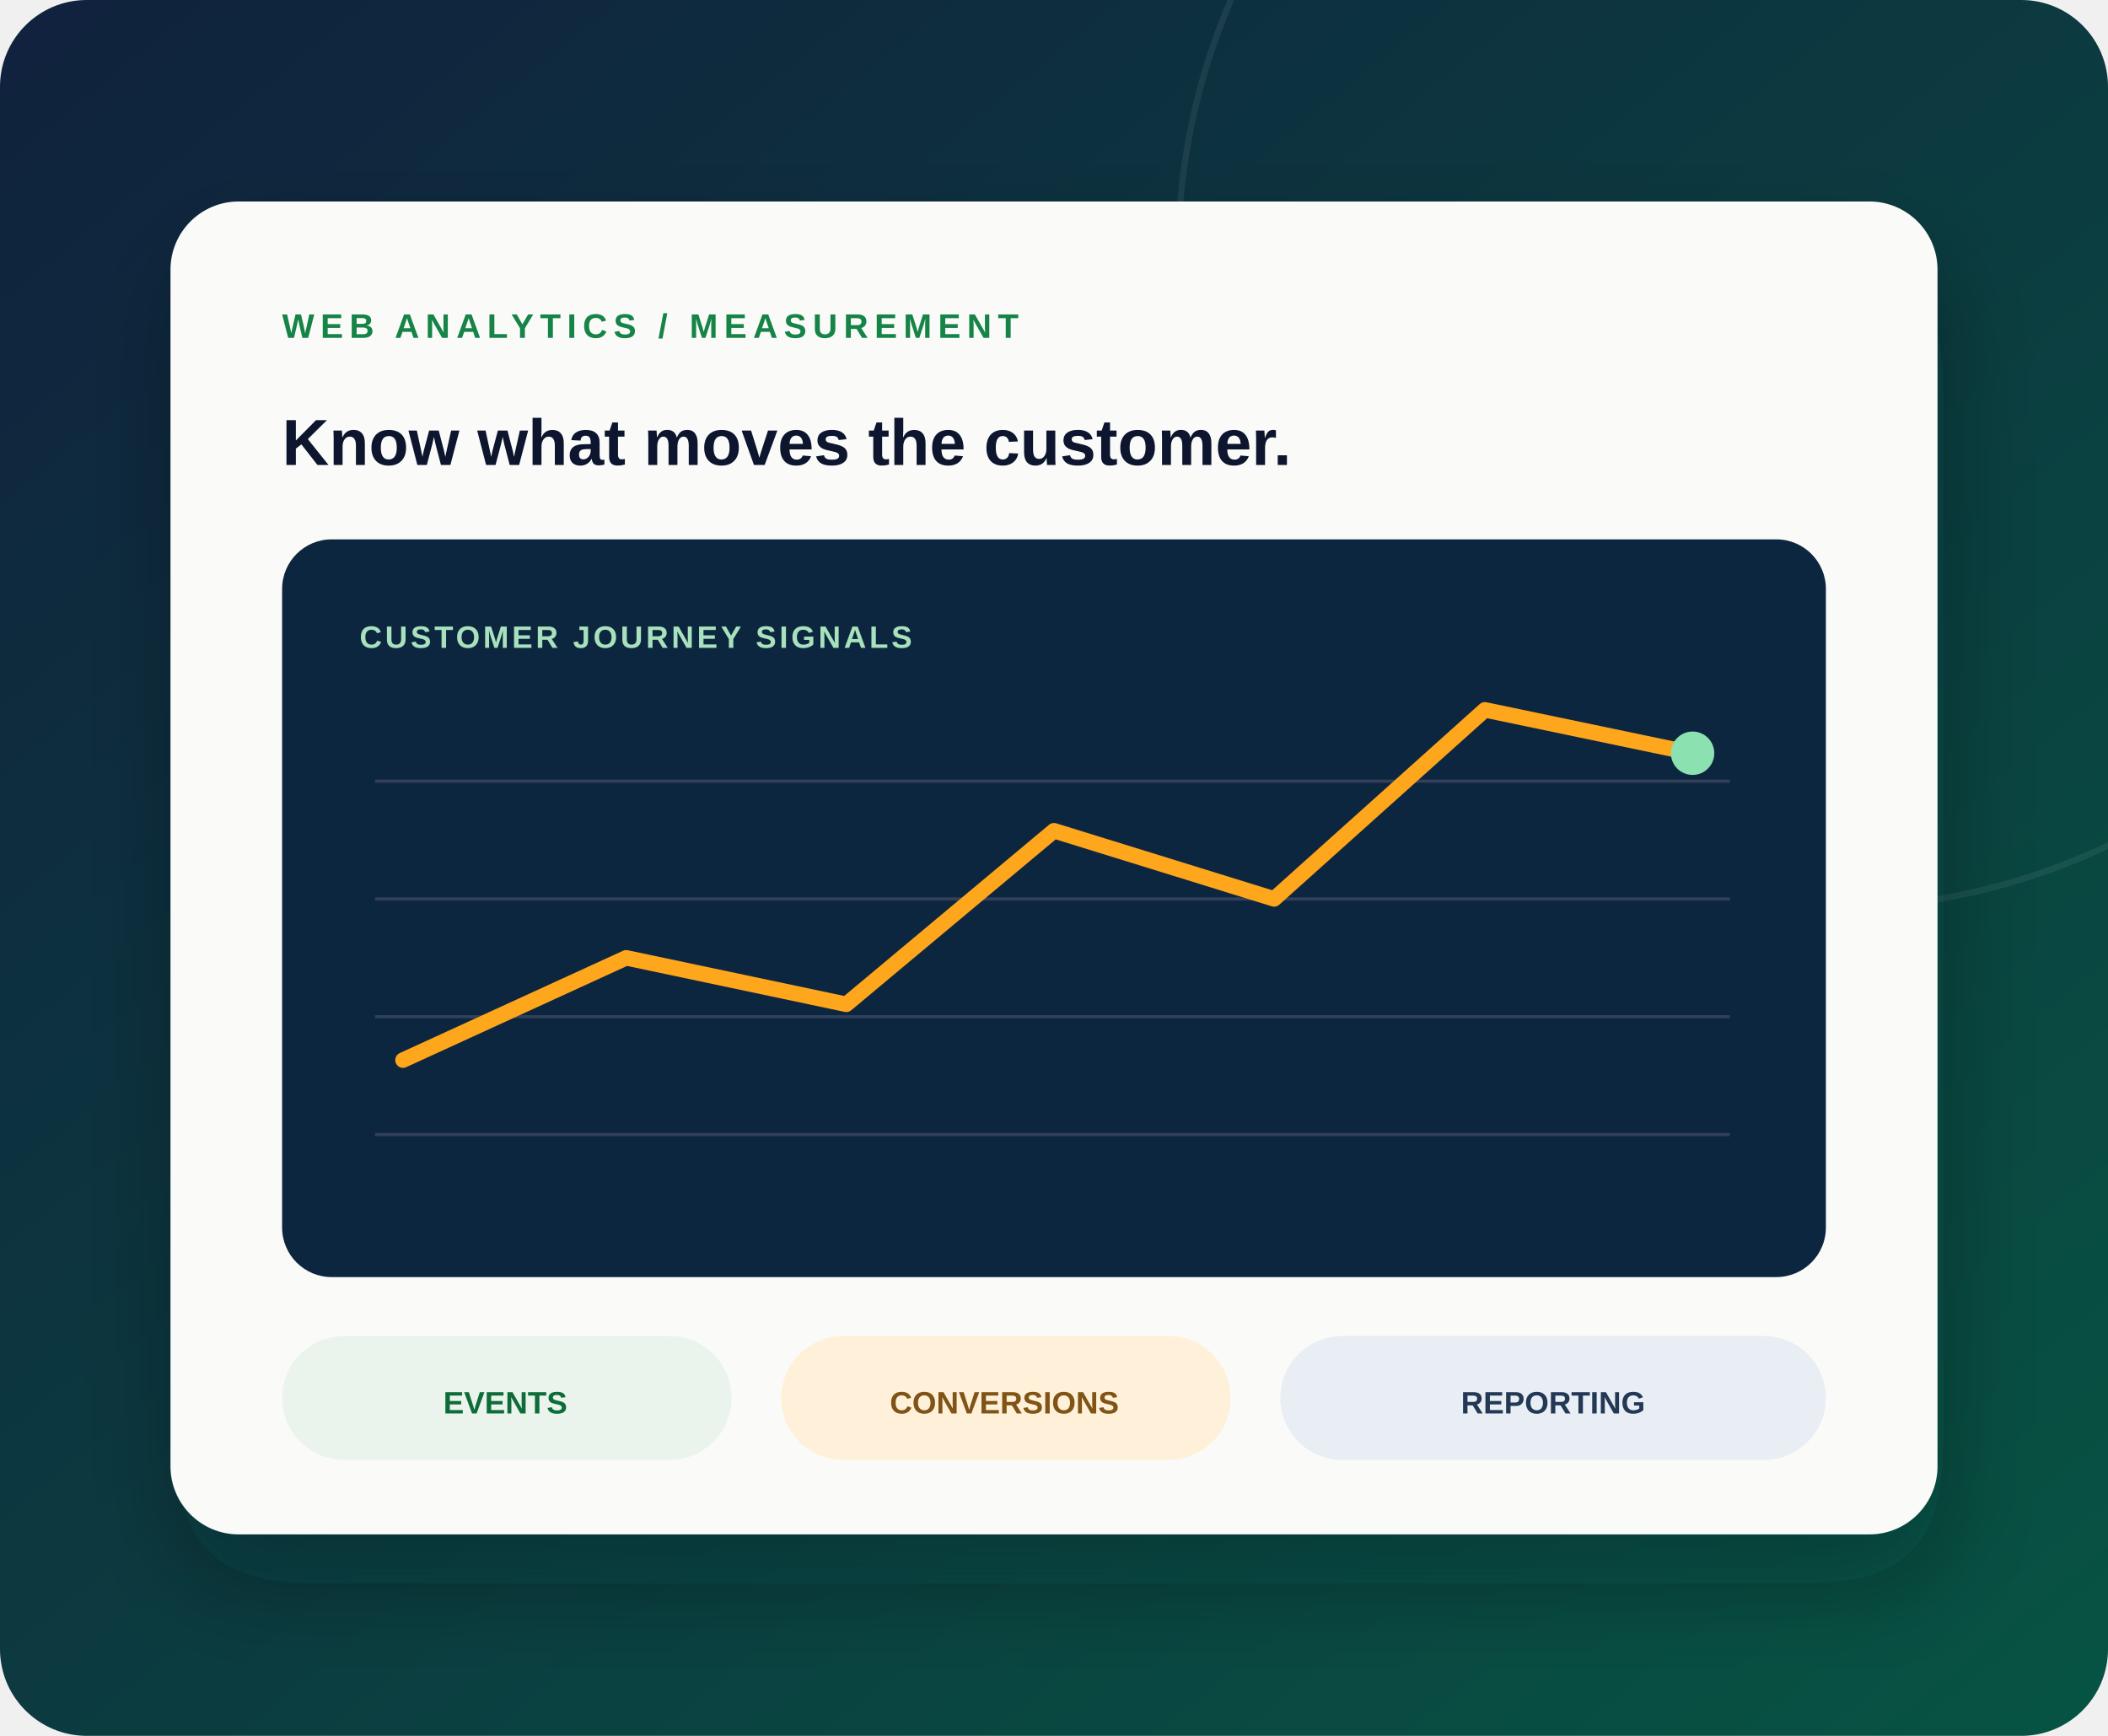
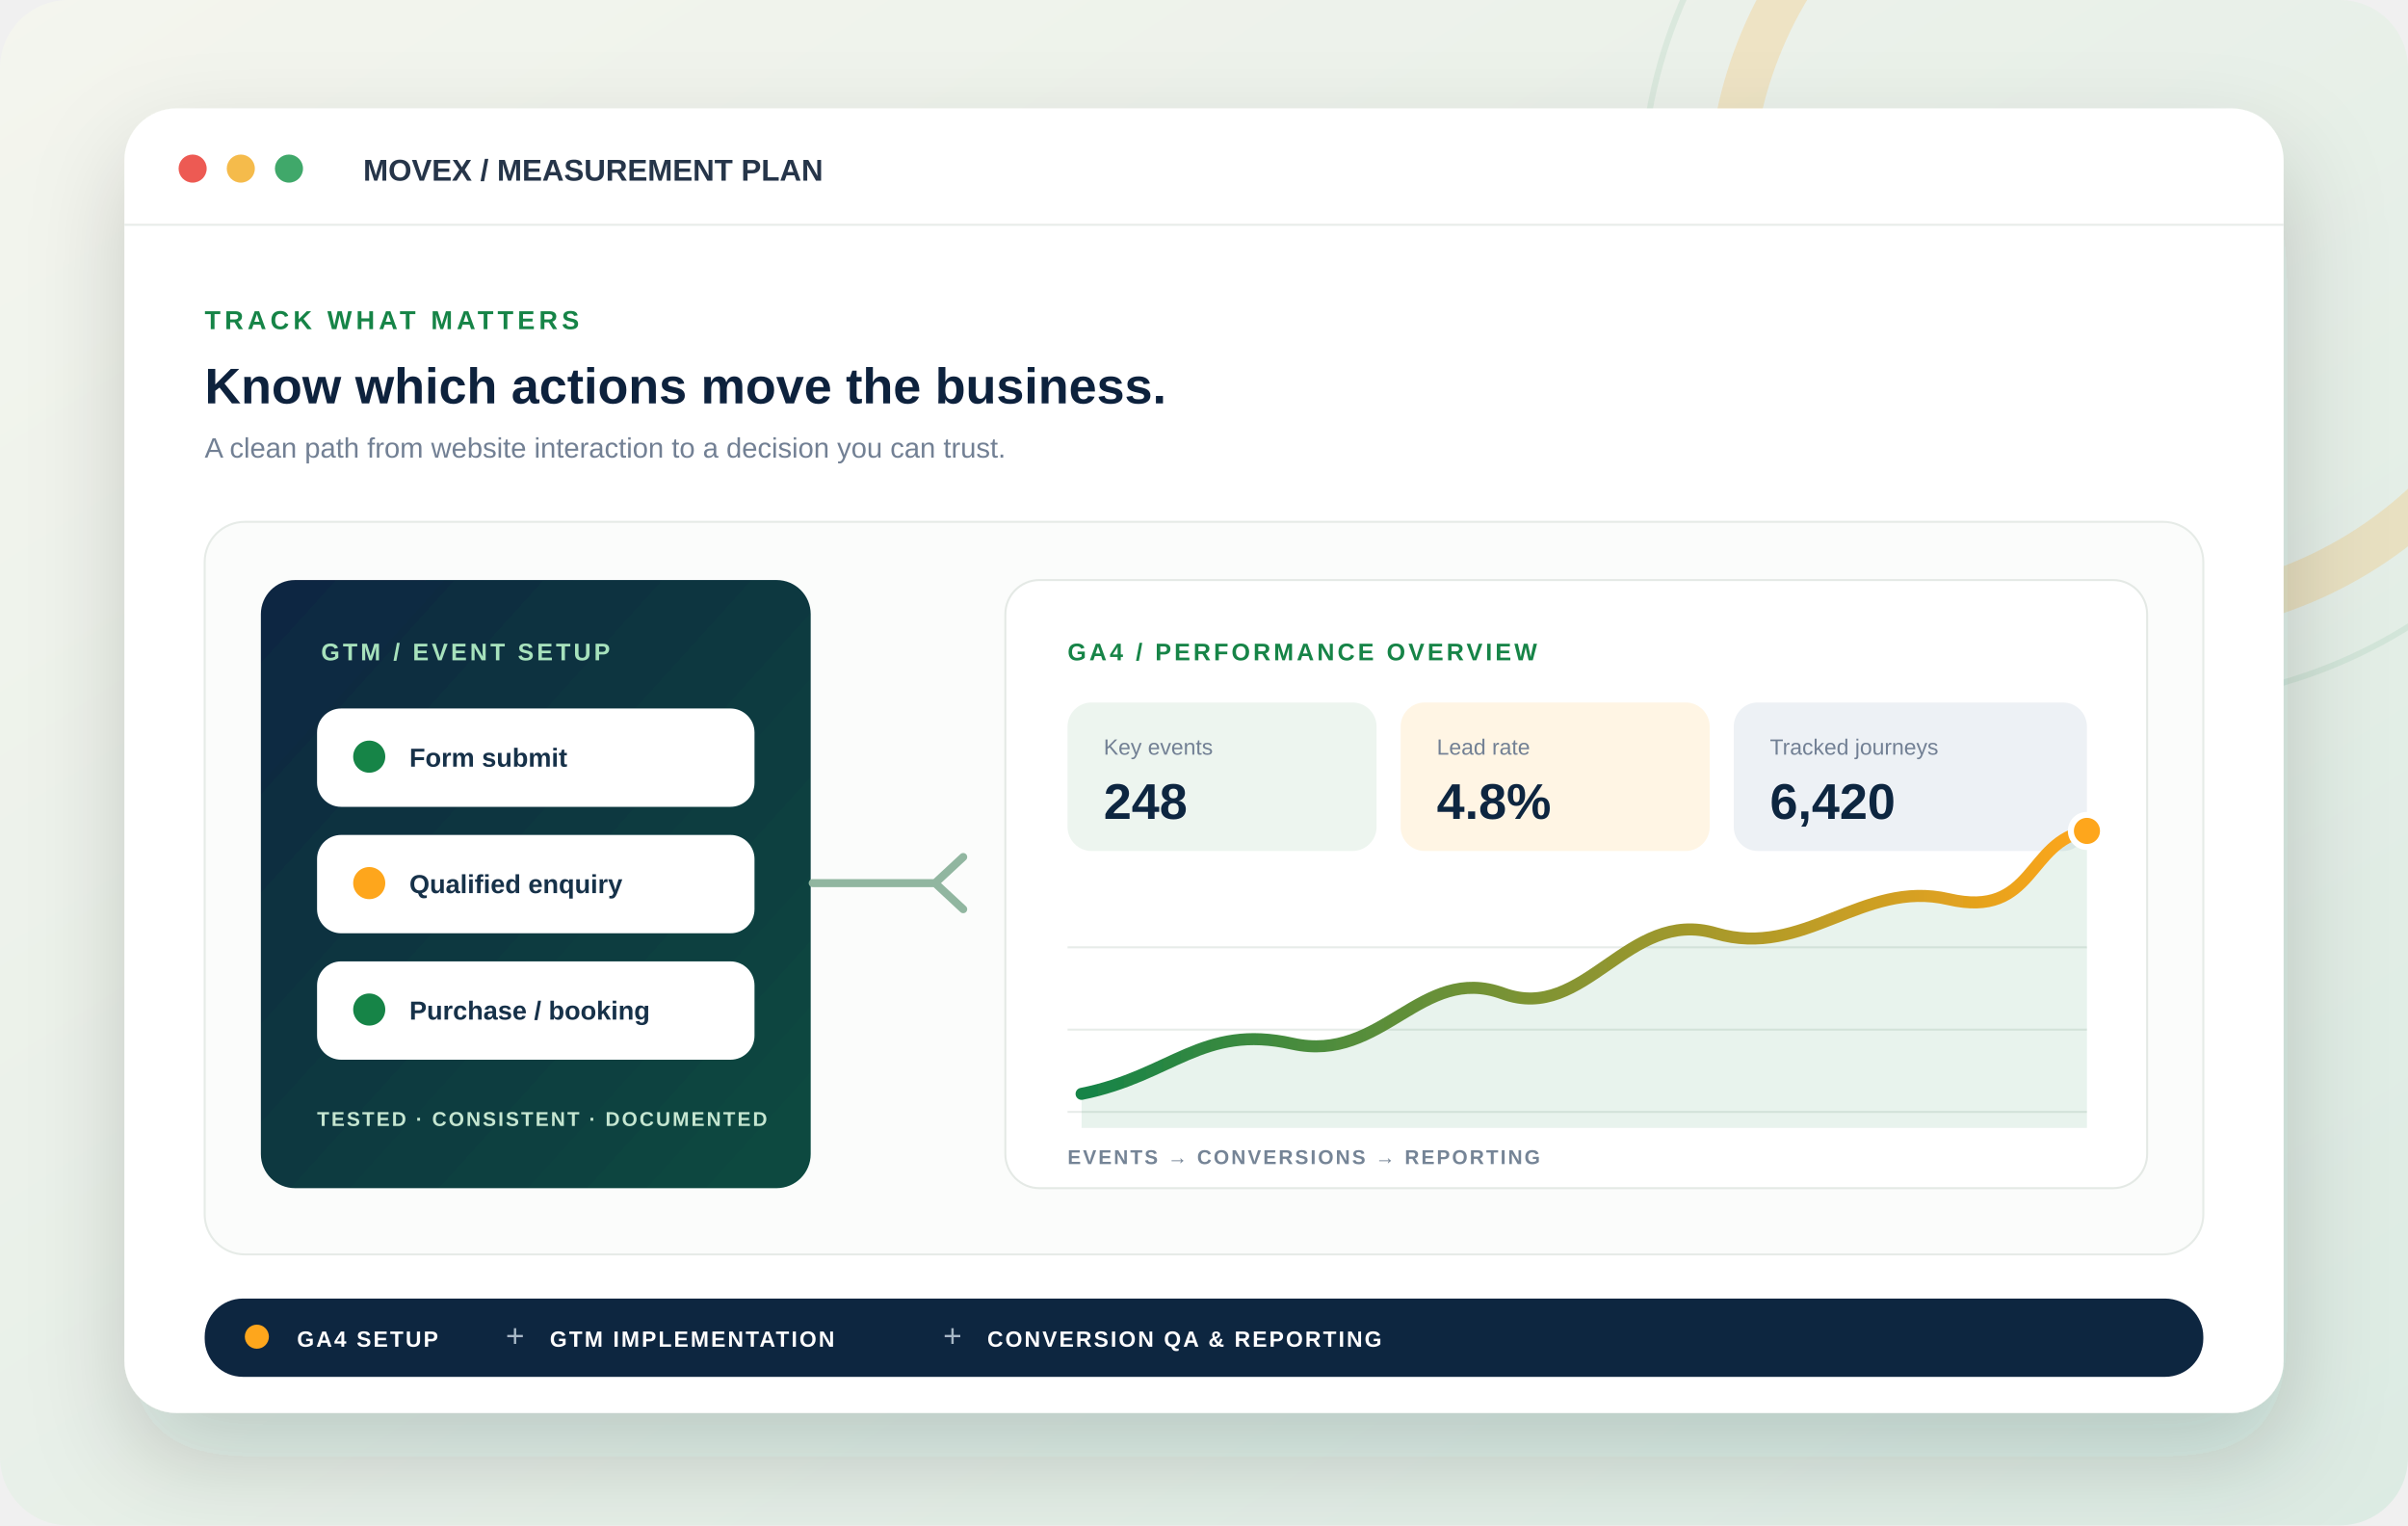
- <svg xmlns="http://www.w3.org/2000/svg" viewBox="0 0 680 560">
+ <svg xmlns="http://www.w3.org/2000/svg" viewBox="0 0 1200 760" role="img" aria-labelledby="title desc">
  <defs>
    <linearGradient id="bg" x2="1" y2="1">
-       <stop stop-color="#10213d" />
-       <stop offset="1" stop-color="#075443" />
+       <stop stop-color="#f4f5ee" />
+       <stop offset="1" stop-color="#dcebe3" />
    </linearGradient>
-     <filter id="sh">
-       <feDropShadow dy="16" stdDeviation="16" flood-color="#001526" flood-opacity=".3" />
+     <linearGradient id="dark" x2="1" y2="1">
+       <stop stop-color="#112642" />
+       <stop offset="1" stop-color="#074b3f" />
+     </linearGradient>
+     <linearGradient id="line" x2="1" y2="0">
+       <stop stop-color="#168447" />
+       <stop offset="1" stop-color="#fea61a" />
+     </linearGradient>
+     <filter id="sh" x="-20%" y="-20%" width="140%" height="150%">
+       <feDropShadow dy="22" stdDeviation="24" flood-color="#102b20" flood-opacity=".18" />
    </filter>
  </defs>
-   <rect width="680" height="560" rx="28" fill="url(#bg)" />
-   <circle cx="590" cy="83" r="210" fill="none" stroke="#fff" stroke-opacity=".07" stroke-width="2" />
+   <rect width="1200" height="760" rx="34" fill="url(#bg)" />
+   <circle cx="1068" cy="100" r="250" fill="none" stroke="#168447" stroke-opacity=".08" stroke-width="3" />
+   <circle cx="1068" cy="100" r="206" fill="none" stroke="#fea61a" stroke-opacity=".18" stroke-width="22" />
  <g filter="url(#sh)">
-     <rect x="55" y="65" width="570" height="430" rx="22" fill="#fafbf9" />
-     <text x="91" y="109" font-family="Arial" font-size="11" font-weight="700" letter-spacing="2" fill="#168447">WEB ANALYTICS / MEASUREMENT</text>
-     <text x="91" y="150" font-family="Arial" font-size="21" font-weight="700" fill="#07152d">Know what moves the customer.</text>
-     <rect x="91" y="174" width="498" height="238" rx="16" fill="#112541" />
-     <text x="116" y="209" font-family="Arial" font-size="10" font-weight="700" letter-spacing="1" fill="#a7e2bc">CUSTOMER JOURNEY SIGNALS</text>
-     <path d="M121 366h437M121 328h437M121 290h437M121 252h437" stroke="#fff" stroke-opacity=".13" />
-     <path d="m130 342 72-33 71 15 67-56 71 22 68-61 67 14" fill="none" stroke="#fea61a" stroke-width="5" stroke-linecap="round" stroke-linejoin="round" />
-     <circle cx="546" cy="243" r="7" fill="#8ce1b0" />
-     <rect x="91" y="431" width="145" height="40" rx="20" fill="#eaf4ed" />
-     <text x="163" y="456" text-anchor="middle" font-family="Arial" font-size="10" font-weight="700" fill="#0f6c39">EVENTS</text>
-     <rect x="252" y="431" width="145" height="40" rx="20" fill="#fff1d9" />
-     <text x="324" y="456" text-anchor="middle" font-family="Arial" font-size="10" font-weight="700" fill="#805214">CONVERSIONS</text>
-     <rect x="413" y="431" width="176" height="40" rx="20" fill="#e9eef4" />
-     <text x="501" y="456" text-anchor="middle" font-family="Arial" font-size="10" font-weight="700" fill="#233955">REPORTING</text>
+     <rect x="62" y="54" width="1076" height="650" rx="26" fill="#fff" />
+     <path d="M62 112h1076" stroke="#e8ece9" />
+     <circle cx="96" cy="84" r="7" fill="#ed5a52" />
+     <circle cx="120" cy="84" r="7" fill="#f5bb4c" />
+     <circle cx="144" cy="84" r="7" fill="#40a86a" />
+     <text x="181" y="90" font-family="Arial,sans-serif" font-size="15" font-weight="700" fill="#26354a">MOVEX  /  MEASUREMENT PLAN</text>
+     <text x="102" y="164" font-family="Arial,sans-serif" font-size="13" font-weight="700" letter-spacing="2" fill="#168447">TRACK WHAT MATTERS</text>
+     <text x="102" y="201" font-family="Arial,sans-serif" font-size="25" font-weight="700" fill="#10213d">Know which actions move the business.</text>
+     <text x="102" y="228" font-family="Arial,sans-serif" font-size="14" fill="#728094">A clean path from website interaction to a decision you can trust.</text>
+     <rect x="102" y="260" width="996" height="365" rx="20" fill="#fbfcfb" stroke="#e6ebe7" />
+     <rect x="130" y="289" width="274" height="303" rx="17" fill="url(#dark)" />
+     <text x="160" y="329" font-family="Arial,sans-serif" font-size="12" font-weight="700" letter-spacing="1.5" fill="#a7e2bc">GTM  /  EVENT SETUP</text>
+     <g font-family="Arial,sans-serif">
+       <rect x="158" y="353" width="218" height="49" rx="12" fill="#fff" />
+       <circle cx="184" cy="377" r="8" fill="#168447" />
+       <text x="204" y="382" font-size="13" font-weight="700" fill="#18304a">Form submit</text>
+       <rect x="158" y="416" width="218" height="49" rx="12" fill="#fff" />
+       <circle cx="184" cy="440" r="8" fill="#fea61a" />
+       <text x="204" y="445" font-size="13" font-weight="700" fill="#18304a">Qualified enquiry</text>
+       <rect x="158" y="479" width="218" height="49" rx="12" fill="#fff" />
+       <circle cx="184" cy="503" r="8" fill="#168447" />
+       <text x="204" y="508" font-size="13" font-weight="700" fill="#18304a">Purchase / booking</text>
+       <text x="158" y="561" font-size="10" font-weight="700" letter-spacing="1" fill="#c6e6d1">TESTED · CONSISTENT · DOCUMENTED</text>
+     </g>
+     <path d="M405 440h61m0 0 14-13m-14 13 14 13" fill="none" stroke="#91b6a0" stroke-width="4" stroke-linecap="round" stroke-linejoin="round" />
+     <rect x="501" y="289" width="569" height="303" rx="17" fill="#fff" stroke="#e4e9e5" />
+     <text x="532" y="329" font-family="Arial,sans-serif" font-size="12" font-weight="700" letter-spacing="1.5" fill="#168447">GA4  /  PERFORMANCE OVERVIEW</text>
+     <g font-family="Arial,sans-serif">
+       <rect x="532" y="350" width="154" height="74" rx="12" fill="#edf5ef" />
+       <text x="550" y="376" font-size="11" fill="#728094">Key events</text>
+       <text x="550" y="408" font-size="25" font-weight="700" fill="#102541">248</text>
+       <rect x="698" y="350" width="154" height="74" rx="12" fill="#fff5e4" />
+       <text x="716" y="376" font-size="11" fill="#728094">Lead rate</text>
+       <text x="716" y="408" font-size="25" font-weight="700" fill="#102541">4.8%</text>
+       <rect x="864" y="350" width="176" height="74" rx="12" fill="#edf1f5" />
+       <text x="882" y="376" font-size="11" fill="#728094">Tracked journeys</text>
+       <text x="882" y="408" font-size="25" font-weight="700" fill="#102541">6,420</text>
+     </g>
+     <g stroke="#e7ece9">
+       <path d="M532 472h508M532 513h508M532 554h508" />
+     </g>
+     <path d="M539 545 C584 536 599 510 644 520 S708 480 749 495 S811 452 855 465 S928 438 971 448 S1010 419 1040 414 L1040 562 L539 562Z" fill="#168447" opacity=".10" />
+     <path d="M539 545 C584 536 599 510 644 520 S708 480 749 495 S811 452 855 465 S928 438 971 448 S1010 419 1040 414" fill="none" stroke="url(#line)" stroke-width="6" stroke-linecap="round" />
+     <circle cx="1040" cy="414" r="8" fill="#fea61a" stroke="#fff" stroke-width="3" />
+     <text x="532" y="580" font-family="Arial,sans-serif" font-size="10" font-weight="700" letter-spacing="1" fill="#758496">EVENTS → CONVERSIONS → REPORTING</text>
+     <rect x="102" y="647" width="996" height="39" rx="19" fill="#102541" />
+     <circle cx="128" cy="666" r="6" fill="#fea61a" />
+     <text x="148" y="671" font-family="Arial,sans-serif" font-size="11" font-weight="700" letter-spacing="1" fill="#fff">GA4 SETUP</text>
+     <text x="252" y="671" font-family="Arial,sans-serif" font-size="16" fill="#a7b8c6">+</text>
+     <text x="274" y="671" font-family="Arial,sans-serif" font-size="11" font-weight="700" letter-spacing="1" fill="#fff">GTM IMPLEMENTATION</text>
+     <text x="470" y="671" font-family="Arial,sans-serif" font-size="16" fill="#a7b8c6">+</text>
+     <text x="492" y="671" font-family="Arial,sans-serif" font-size="11" font-weight="700" letter-spacing="1" fill="#fff">CONVERSION QA &amp; REPORTING</text>
  </g>
</svg>
